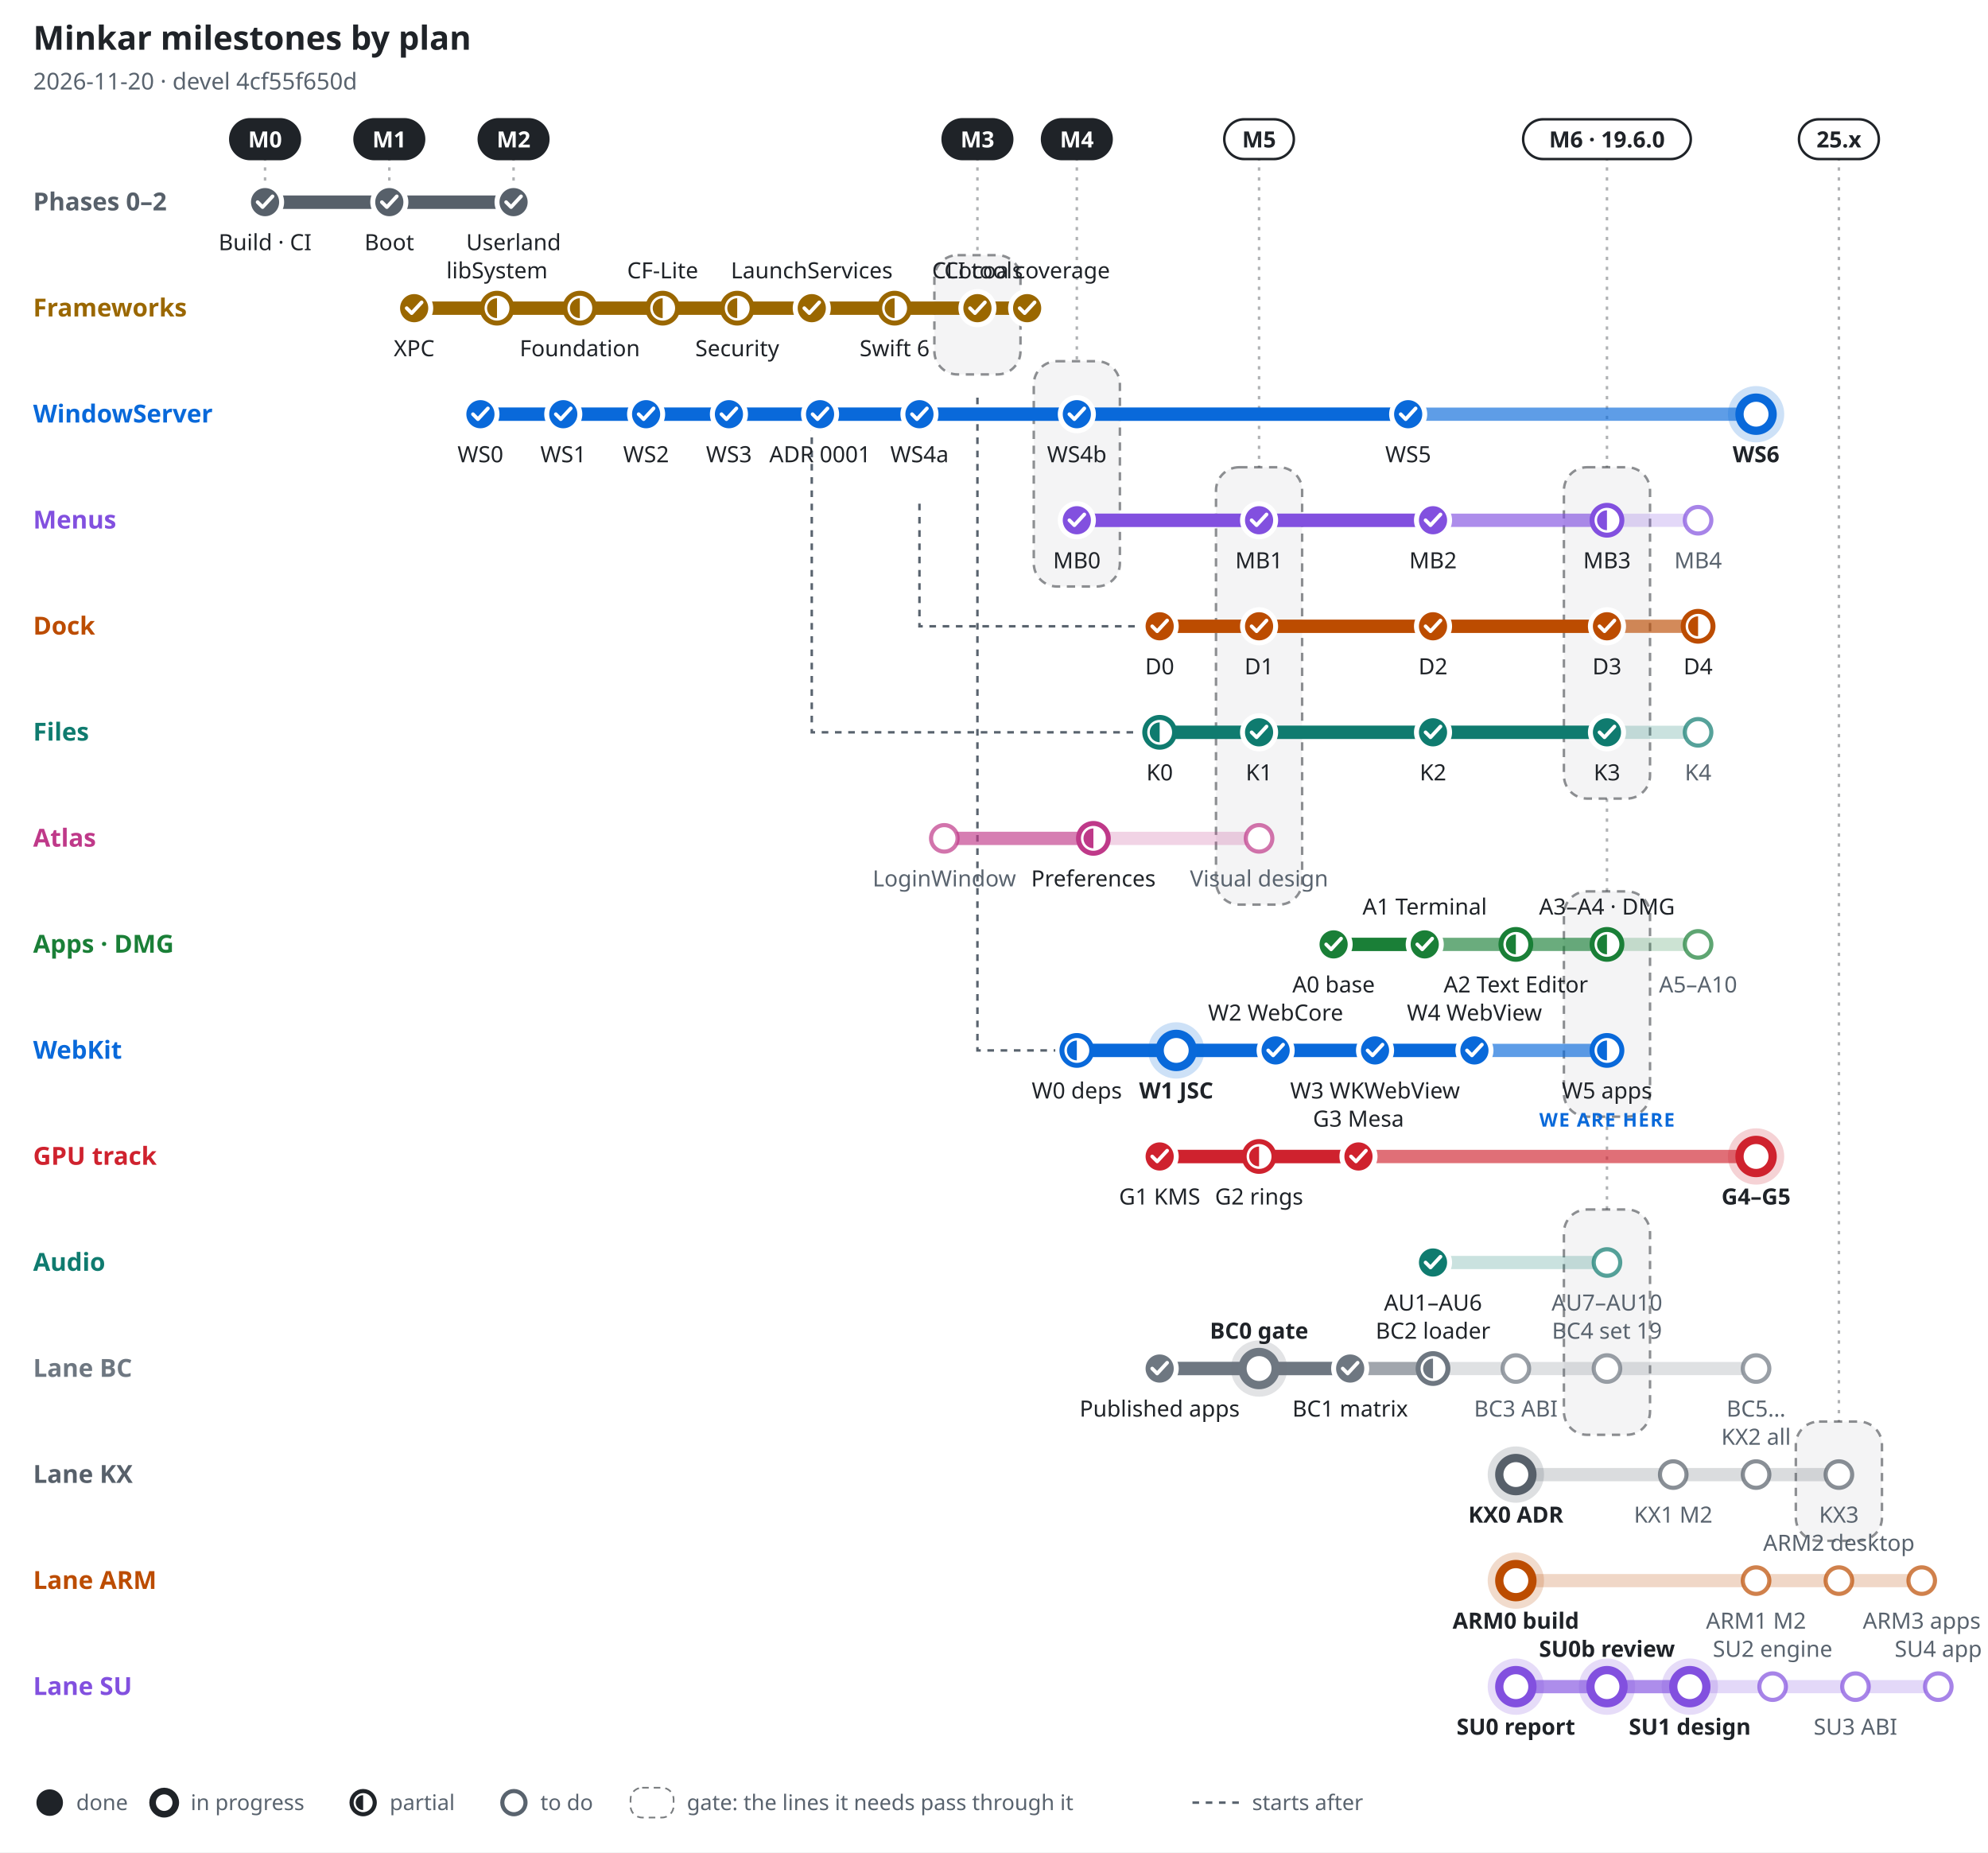
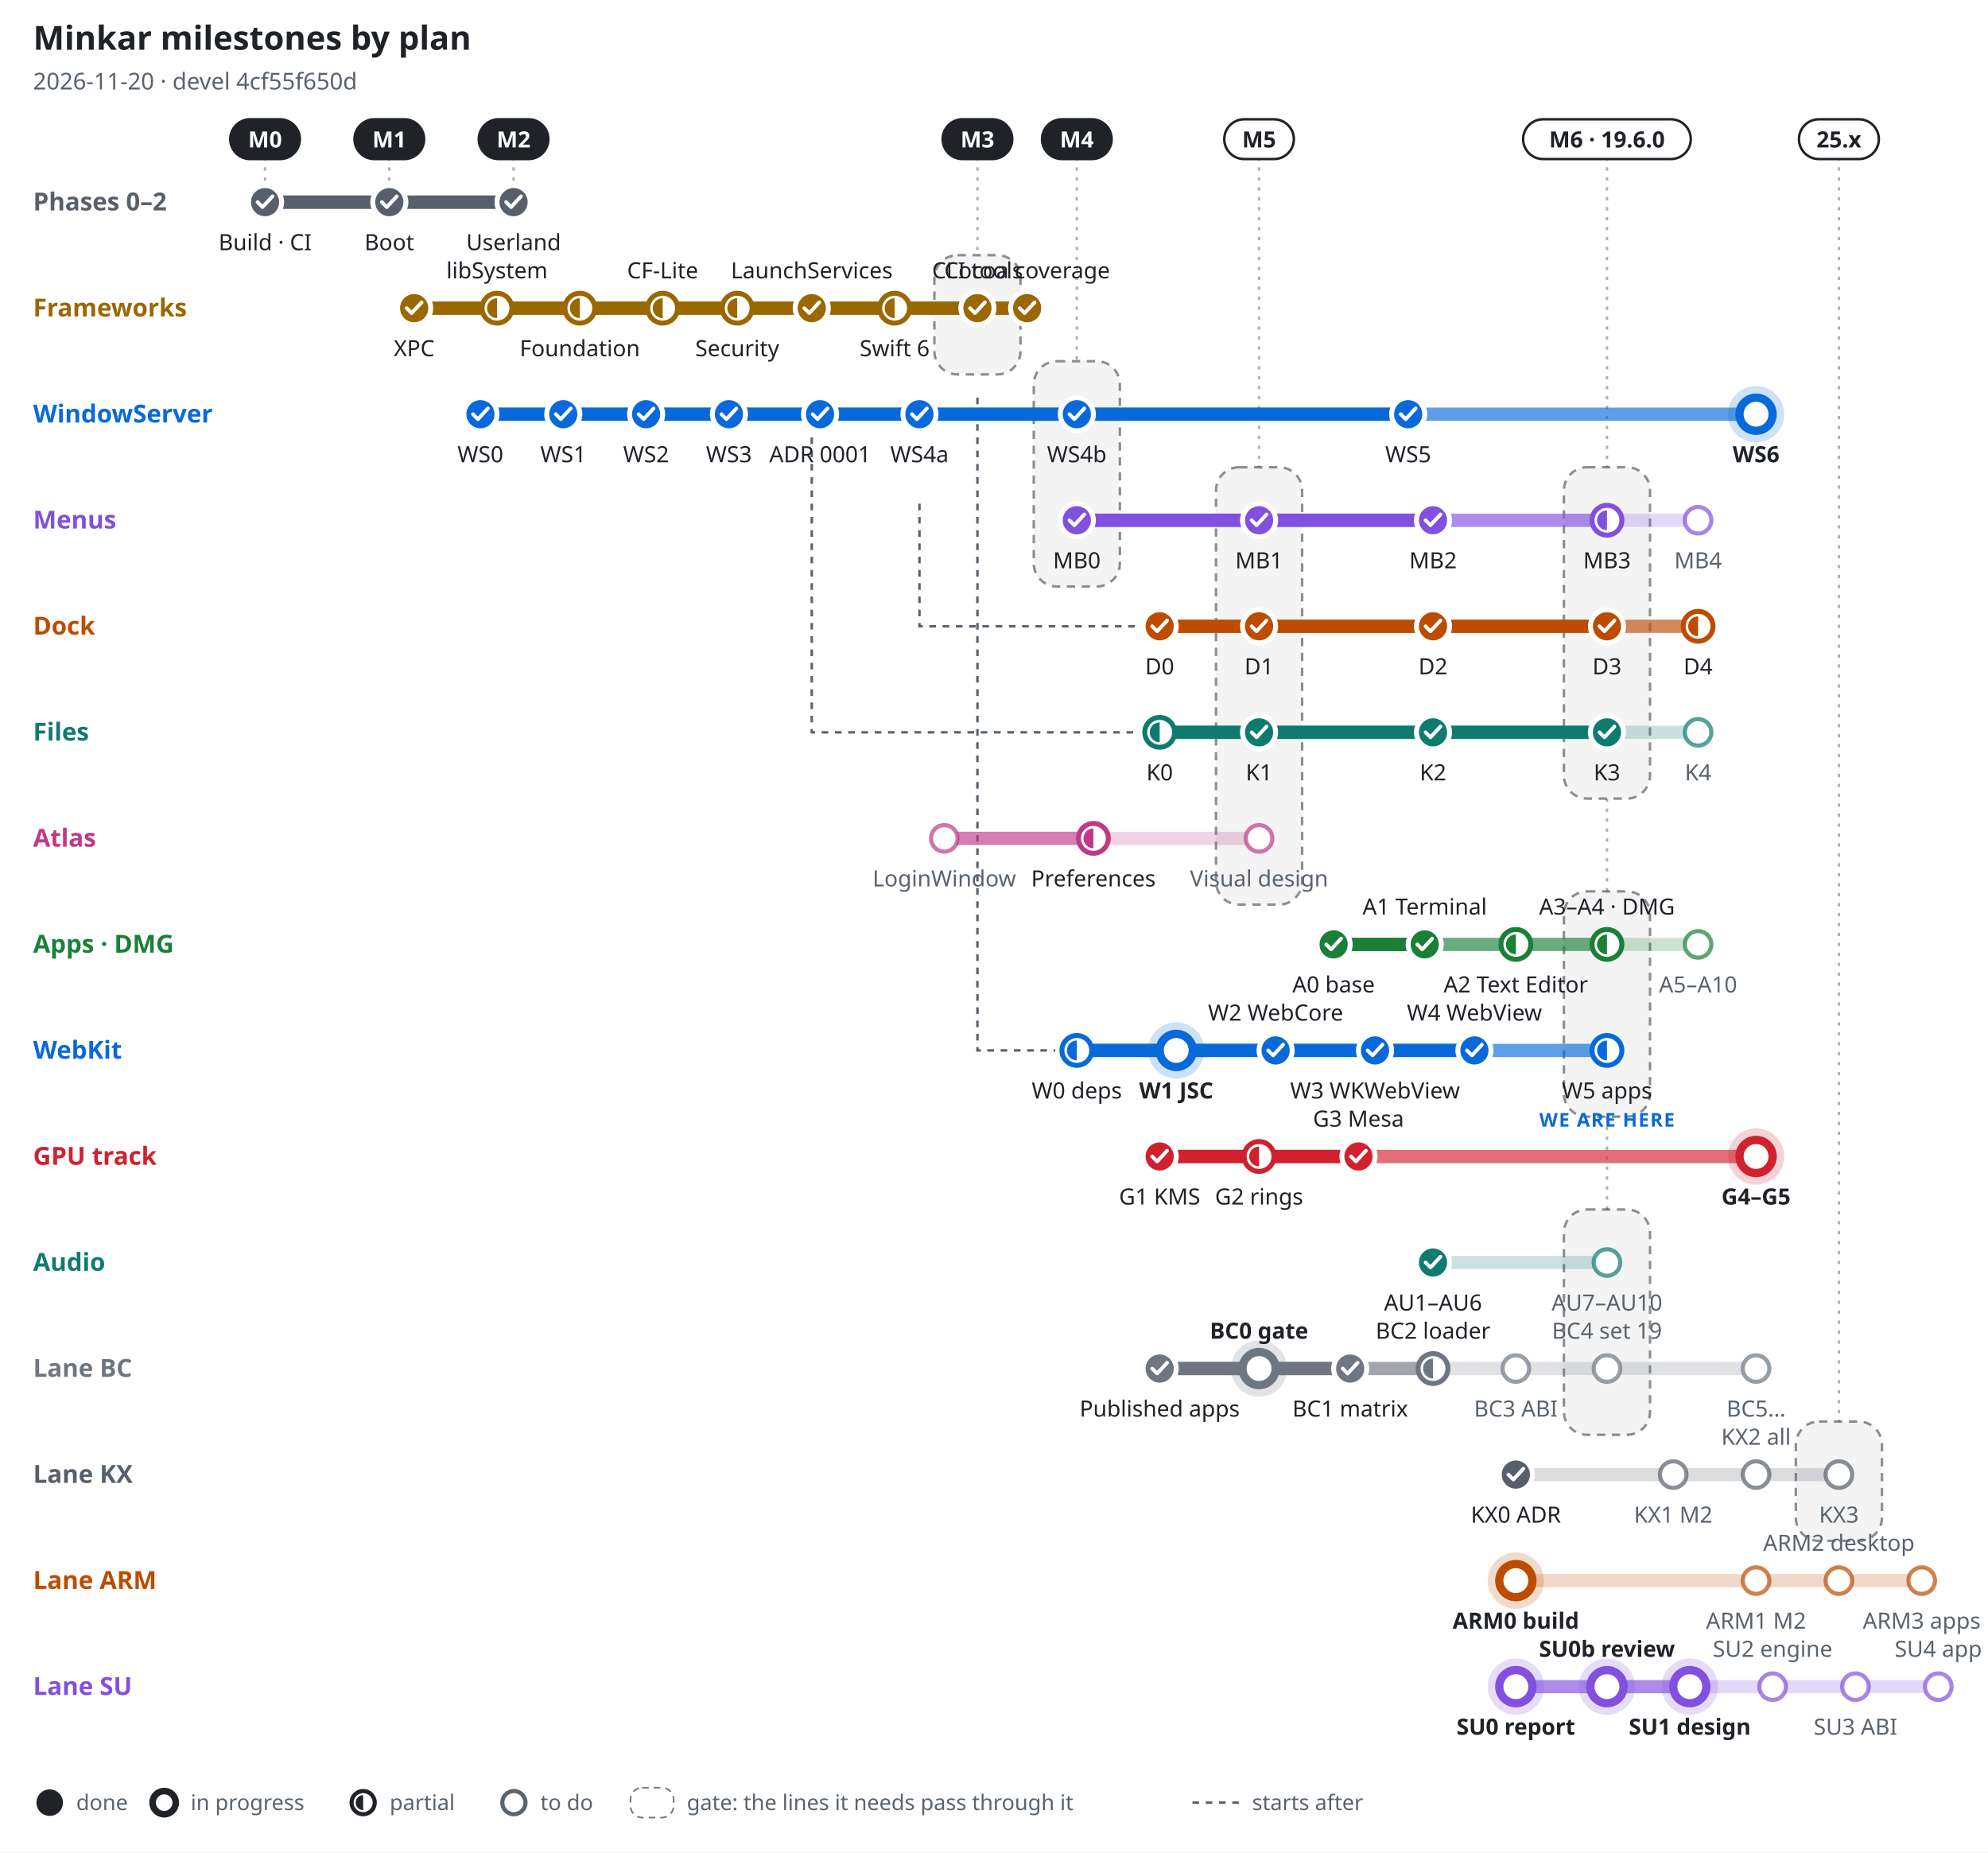
<svg xmlns="http://www.w3.org/2000/svg" width="1200" height="1118" viewBox="0 0 1200 1118" font-family="-apple-system, BlinkMacSystemFont, 'Segoe UI', 'Noto Sans', Helvetica, Arial, sans-serif" role="img" aria-label="Minkar milestones by plan, 2026-11-20">
  <rect width="1200" height="1118" fill="#ffffff" />
  <text x="20" y="30" font-size="20" font-weight="700" fill="#1f2328" text-anchor="start">Minkar milestones by plan</text>
  <text x="20" y="54" font-size="14" font-weight="400" fill="#59636e" text-anchor="start">2026-11-20 · devel 4cf55f650d</text>
  <line x1="160" y1="95" x2="160" y2="110" stroke="#1f2328" stroke-opacity=".35" stroke-width="1.5" stroke-dasharray="2 4" />
  <rect x="139" y="72" width="42" height="24" rx="12" fill="#1f2328" stroke="#1f2328" stroke-width="1.5" />
  <text x="160" y="89" font-size="13.5" font-weight="700" fill="#ffffff" text-anchor="middle">M0</text>
  <line x1="235" y1="95" x2="235" y2="110" stroke="#1f2328" stroke-opacity=".35" stroke-width="1.5" stroke-dasharray="2 4" />
  <rect x="214" y="72" width="42" height="24" rx="12" fill="#1f2328" stroke="#1f2328" stroke-width="1.5" />
  <text x="235" y="89" font-size="13.5" font-weight="700" fill="#ffffff" text-anchor="middle">M1</text>
  <line x1="310" y1="95" x2="310" y2="110" stroke="#1f2328" stroke-opacity=".35" stroke-width="1.5" stroke-dasharray="2 4" />
  <rect x="289" y="72" width="42" height="24" rx="12" fill="#1f2328" stroke="#1f2328" stroke-width="1.5" />
  <text x="310" y="89" font-size="13.5" font-weight="700" fill="#ffffff" text-anchor="middle">M2</text>
  <line x1="590" y1="95" x2="590" y2="154" stroke="#1f2328" stroke-opacity=".35" stroke-width="1.5" stroke-dasharray="2 4" />
  <rect x="564" y="154" width="52" height="72" rx="14" fill="#1f2328" fill-opacity=".05" stroke="#1f2328" stroke-opacity=".5" stroke-width="1.5" stroke-dasharray="5 4" />
  <rect x="569" y="72" width="42" height="24" rx="12" fill="#1f2328" stroke="#1f2328" stroke-width="1.5" />
  <text x="590" y="89" font-size="13.5" font-weight="700" fill="#ffffff" text-anchor="middle">M3</text>
  <line x1="650" y1="95" x2="650" y2="218" stroke="#1f2328" stroke-opacity=".35" stroke-width="1.5" stroke-dasharray="2 4" />
  <rect x="624" y="218" width="52" height="136" rx="14" fill="#1f2328" fill-opacity=".05" stroke="#1f2328" stroke-opacity=".5" stroke-width="1.5" stroke-dasharray="5 4" />
  <rect x="629" y="72" width="42" height="24" rx="12" fill="#1f2328" stroke="#1f2328" stroke-width="1.5" />
  <text x="650" y="89" font-size="13.5" font-weight="700" fill="#ffffff" text-anchor="middle">M4</text>
  <line x1="760" y1="95" x2="760" y2="282" stroke="#1f2328" stroke-opacity=".35" stroke-width="1.5" stroke-dasharray="2 4" />
  <rect x="734" y="282" width="52" height="264" rx="14" fill="#1f2328" fill-opacity=".05" stroke="#1f2328" stroke-opacity=".5" stroke-width="1.5" stroke-dasharray="5 4" />
  <rect x="739" y="72" width="42" height="24" rx="12" fill="#ffffff" stroke="#1f2328" stroke-width="1.5" />
  <text x="760" y="89" font-size="13.5" font-weight="700" fill="#1f2328" text-anchor="middle">M5</text>
  <line x1="970" y1="95" x2="970" y2="282" stroke="#1f2328" stroke-opacity=".35" stroke-width="1.5" stroke-dasharray="2 4" />
  <rect x="944" y="282" width="52" height="200" rx="14" fill="#1f2328" fill-opacity=".05" stroke="#1f2328" stroke-opacity=".5" stroke-width="1.5" stroke-dasharray="5 4" />
  <line x1="970" y1="482" x2="970" y2="538" stroke="#1f2328" stroke-opacity=".35" stroke-width="1.5" stroke-dasharray="2 4" />
  <rect x="944" y="538" width="52" height="136" rx="14" fill="#1f2328" fill-opacity=".05" stroke="#1f2328" stroke-opacity=".5" stroke-width="1.5" stroke-dasharray="5 4" />
  <line x1="970" y1="674" x2="970" y2="730" stroke="#1f2328" stroke-opacity=".35" stroke-width="1.5" stroke-dasharray="2 4" />
  <rect x="944" y="730" width="52" height="136" rx="14" fill="#1f2328" fill-opacity=".05" stroke="#1f2328" stroke-opacity=".5" stroke-width="1.5" stroke-dasharray="5 4" />
  <rect x="919.4" y="72" width="101.2" height="24" rx="12" fill="#ffffff" stroke="#1f2328" stroke-width="1.5" />
  <text x="970" y="89" font-size="13.5" font-weight="700" fill="#1f2328" text-anchor="middle">M6 · 19.6.0</text>
  <line x1="1110" y1="95" x2="1110" y2="858" stroke="#1f2328" stroke-opacity=".35" stroke-width="1.5" stroke-dasharray="2 4" />
  <rect x="1084" y="858" width="52" height="72" rx="14" fill="#1f2328" fill-opacity=".05" stroke="#1f2328" stroke-opacity=".5" stroke-width="1.5" stroke-dasharray="5 4" />
  <rect x="1085.9" y="72" width="48.2" height="24" rx="12" fill="#ffffff" stroke="#1f2328" stroke-width="1.5" />
  <text x="1110" y="89" font-size="13.5" font-weight="700" fill="#1f2328" text-anchor="middle">25.x</text>
  <path d="M555 304 V378 H687" fill="none" stroke="#59636e" stroke-width="1.5" stroke-dasharray="4 4" />
  <path d="M490 240 V442 H687" fill="none" stroke="#59636e" stroke-width="1.5" stroke-dasharray="4 4" />
  <path d="M590 240 V634 H637" fill="none" stroke="#59636e" stroke-width="1.5" stroke-dasharray="4 4" />
  <text x="20" y="127" font-size="15" font-weight="700" fill="#57606a" text-anchor="start">Phases 0–2</text>
  <line x1="160" y1="122" x2="310" y2="122" stroke="#57606a" stroke-opacity=".22" stroke-width="8" stroke-linecap="round" />
  <line x1="160" y1="122" x2="310" y2="122" stroke="#57606a" stroke-opacity=".55" stroke-width="8" stroke-linecap="round" />
  <line x1="160" y1="122" x2="310" y2="122" stroke="#57606a" stroke-opacity="1" stroke-width="8" stroke-linecap="round" />
  <circle cx="160" cy="122" r="10" fill="#57606a" stroke="#ffffff" stroke-width="3" />
  <path d="M155.5 122 l3 3 l6 -6.5" fill="none" stroke="#ffffff" stroke-width="2.2" stroke-linecap="round" stroke-linejoin="round" />
  <text x="160" y="151" font-size="13.5" font-weight="500" fill="#1f2328" text-anchor="middle">Build · CI</text>
  <circle cx="235" cy="122" r="10" fill="#57606a" stroke="#ffffff" stroke-width="3" />
  <path d="M230.5 122 l3 3 l6 -6.5" fill="none" stroke="#ffffff" stroke-width="2.2" stroke-linecap="round" stroke-linejoin="round" />
  <text x="235" y="151" font-size="13.5" font-weight="500" fill="#1f2328" text-anchor="middle">Boot</text>
  <circle cx="310" cy="122" r="10" fill="#57606a" stroke="#ffffff" stroke-width="3" />
  <path d="M305.5 122 l3 3 l6 -6.5" fill="none" stroke="#ffffff" stroke-width="2.2" stroke-linecap="round" stroke-linejoin="round" />
  <text x="310" y="151" font-size="13.5" font-weight="500" fill="#1f2328" text-anchor="middle">Userland</text>
  <text x="20" y="191" font-size="15" font-weight="700" fill="#9a6700" text-anchor="start">Frameworks</text>
  <line x1="250" y1="186" x2="620" y2="186" stroke="#9a6700" stroke-opacity=".22" stroke-width="8" stroke-linecap="round" />
  <line x1="250" y1="186" x2="620" y2="186" stroke="#9a6700" stroke-opacity=".55" stroke-width="8" stroke-linecap="round" />
  <line x1="250" y1="186" x2="620" y2="186" stroke="#9a6700" stroke-opacity="1" stroke-width="8" stroke-linecap="round" />
  <circle cx="250" cy="186" r="10" fill="#9a6700" stroke="#ffffff" stroke-width="3" />
  <path d="M245.5 186 l3 3 l6 -6.5" fill="none" stroke="#ffffff" stroke-width="2.2" stroke-linecap="round" stroke-linejoin="round" />
  <text x="250" y="215" font-size="13.5" font-weight="500" fill="#1f2328" text-anchor="middle">XPC</text>
  <circle cx="300" cy="186" r="9" fill="#ffffff" stroke="#9a6700" stroke-width="3" />
  <path d="M300 180 A6 6 0 0 0 300 192 Z" fill="#9a6700" />
  <text x="300" y="168" font-size="13.5" font-weight="500" fill="#1f2328" text-anchor="middle">libSystem</text>
  <circle cx="350" cy="186" r="9" fill="#ffffff" stroke="#9a6700" stroke-width="3" />
  <path d="M350 180 A6 6 0 0 0 350 192 Z" fill="#9a6700" />
  <text x="350" y="215" font-size="13.5" font-weight="500" fill="#1f2328" text-anchor="middle">Foundation</text>
  <circle cx="400" cy="186" r="9" fill="#ffffff" stroke="#9a6700" stroke-width="3" />
  <path d="M400 180 A6 6 0 0 0 400 192 Z" fill="#9a6700" />
  <text x="400" y="168" font-size="13.5" font-weight="500" fill="#1f2328" text-anchor="middle">CF-Lite</text>
  <circle cx="445" cy="186" r="9" fill="#ffffff" stroke="#9a6700" stroke-width="3" />
  <path d="M445 180 A6 6 0 0 0 445 192 Z" fill="#9a6700" />
  <text x="445" y="215" font-size="13.5" font-weight="500" fill="#1f2328" text-anchor="middle">Security</text>
  <circle cx="490" cy="186" r="10" fill="#9a6700" stroke="#ffffff" stroke-width="3" />
  <path d="M485.5 186 l3 3 l6 -6.5" fill="none" stroke="#ffffff" stroke-width="2.2" stroke-linecap="round" stroke-linejoin="round" />
  <text x="490" y="168" font-size="13.5" font-weight="500" fill="#1f2328" text-anchor="middle">LaunchServices</text>
  <circle cx="540" cy="186" r="9" fill="#ffffff" stroke="#9a6700" stroke-width="3" />
  <path d="M540 180 A6 6 0 0 0 540 192 Z" fill="#9a6700" />
  <text x="540" y="215" font-size="13.5" font-weight="500" fill="#1f2328" text-anchor="middle">Swift 6</text>
  <circle cx="590" cy="186" r="10" fill="#9a6700" stroke="#ffffff" stroke-width="3" />
  <path d="M585.5 186 l3 3 l6 -6.5" fill="none" stroke="#ffffff" stroke-width="2.2" stroke-linecap="round" stroke-linejoin="round" />
  <text x="590" y="168" font-size="13.5" font-weight="500" fill="#1f2328" text-anchor="middle">CLI tools</text>
  <circle cx="620" cy="186" r="10" fill="#9a6700" stroke="#ffffff" stroke-width="3" />
  <path d="M615.5 186 l3 3 l6 -6.5" fill="none" stroke="#ffffff" stroke-width="2.2" stroke-linecap="round" stroke-linejoin="round" />
  <text x="620" y="168" font-size="13.5" font-weight="500" fill="#1f2328" text-anchor="middle">Cocoa coverage</text>
  <text x="20" y="255" font-size="15" font-weight="700" fill="#0969da" text-anchor="start">WindowServer</text>
  <line x1="290" y1="250" x2="1060" y2="250" stroke="#0969da" stroke-opacity=".22" stroke-width="8" stroke-linecap="round" />
  <line x1="290" y1="250" x2="1060" y2="250" stroke="#0969da" stroke-opacity=".55" stroke-width="8" stroke-linecap="round" />
  <line x1="290" y1="250" x2="850" y2="250" stroke="#0969da" stroke-opacity="1" stroke-width="8" stroke-linecap="round" />
  <circle cx="290" cy="250" r="10" fill="#0969da" stroke="#ffffff" stroke-width="3" />
  <path d="M285.5 250 l3 3 l6 -6.5" fill="none" stroke="#ffffff" stroke-width="2.2" stroke-linecap="round" stroke-linejoin="round" />
  <text x="290" y="279" font-size="13.5" font-weight="500" fill="#1f2328" text-anchor="middle">WS0</text>
  <circle cx="340" cy="250" r="10" fill="#0969da" stroke="#ffffff" stroke-width="3" />
  <path d="M335.5 250 l3 3 l6 -6.5" fill="none" stroke="#ffffff" stroke-width="2.2" stroke-linecap="round" stroke-linejoin="round" />
  <text x="340" y="279" font-size="13.5" font-weight="500" fill="#1f2328" text-anchor="middle">WS1</text>
  <circle cx="390" cy="250" r="10" fill="#0969da" stroke="#ffffff" stroke-width="3" />
  <path d="M385.5 250 l3 3 l6 -6.5" fill="none" stroke="#ffffff" stroke-width="2.2" stroke-linecap="round" stroke-linejoin="round" />
  <text x="390" y="279" font-size="13.5" font-weight="500" fill="#1f2328" text-anchor="middle">WS2</text>
  <circle cx="440" cy="250" r="10" fill="#0969da" stroke="#ffffff" stroke-width="3" />
  <path d="M435.5 250 l3 3 l6 -6.5" fill="none" stroke="#ffffff" stroke-width="2.2" stroke-linecap="round" stroke-linejoin="round" />
  <text x="440" y="279" font-size="13.5" font-weight="500" fill="#1f2328" text-anchor="middle">WS3</text>
  <circle cx="495" cy="250" r="10" fill="#0969da" stroke="#ffffff" stroke-width="3" />
  <path d="M490.5 250 l3 3 l6 -6.5" fill="none" stroke="#ffffff" stroke-width="2.2" stroke-linecap="round" stroke-linejoin="round" />
  <text x="495" y="279" font-size="13.5" font-weight="500" fill="#1f2328" text-anchor="middle">ADR 0001</text>
  <circle cx="555" cy="250" r="10" fill="#0969da" stroke="#ffffff" stroke-width="3" />
  <path d="M550.5 250 l3 3 l6 -6.5" fill="none" stroke="#ffffff" stroke-width="2.2" stroke-linecap="round" stroke-linejoin="round" />
  <text x="555" y="279" font-size="13.5" font-weight="500" fill="#1f2328" text-anchor="middle">WS4a</text>
  <circle cx="650" cy="250" r="10" fill="#0969da" stroke="#ffffff" stroke-width="3" />
  <path d="M645.5 250 l3 3 l6 -6.5" fill="none" stroke="#ffffff" stroke-width="2.2" stroke-linecap="round" stroke-linejoin="round" />
  <text x="650" y="279" font-size="13.5" font-weight="500" fill="#1f2328" text-anchor="middle">WS4b</text>
  <circle cx="850" cy="250" r="10" fill="#0969da" stroke="#ffffff" stroke-width="3" />
  <path d="M845.5 250 l3 3 l6 -6.5" fill="none" stroke="#ffffff" stroke-width="2.2" stroke-linecap="round" stroke-linejoin="round" />
  <text x="850" y="279" font-size="13.5" font-weight="500" fill="#1f2328" text-anchor="middle">WS5</text>
  <circle cx="1060" cy="250" r="17" fill="#0969da" fill-opacity=".2" />
  <circle cx="1060" cy="250" r="10" fill="#ffffff" stroke="#0969da" stroke-width="5" />
  <text x="1060" y="279" font-size="13.5" font-weight="700" fill="#1f2328" text-anchor="middle">WS6</text>
  <text x="20" y="319" font-size="15" font-weight="700" fill="#8250df" text-anchor="start">Menus</text>
  <line x1="650" y1="314" x2="1025" y2="314" stroke="#8250df" stroke-opacity=".22" stroke-width="8" stroke-linecap="round" />
  <line x1="650" y1="314" x2="970" y2="314" stroke="#8250df" stroke-opacity=".55" stroke-width="8" stroke-linecap="round" />
  <line x1="650" y1="314" x2="865" y2="314" stroke="#8250df" stroke-opacity="1" stroke-width="8" stroke-linecap="round" />
  <circle cx="650" cy="314" r="10" fill="#8250df" stroke="#ffffff" stroke-width="3" />
  <path d="M645.5 314 l3 3 l6 -6.5" fill="none" stroke="#ffffff" stroke-width="2.2" stroke-linecap="round" stroke-linejoin="round" />
  <text x="650" y="343" font-size="13.5" font-weight="500" fill="#1f2328" text-anchor="middle">MB0</text>
  <circle cx="760" cy="314" r="10" fill="#8250df" stroke="#ffffff" stroke-width="3" />
  <path d="M755.5 314 l3 3 l6 -6.5" fill="none" stroke="#ffffff" stroke-width="2.2" stroke-linecap="round" stroke-linejoin="round" />
  <text x="760" y="343" font-size="13.5" font-weight="500" fill="#1f2328" text-anchor="middle">MB1</text>
  <circle cx="865" cy="314" r="10" fill="#8250df" stroke="#ffffff" stroke-width="3" />
  <path d="M860.5 314 l3 3 l6 -6.5" fill="none" stroke="#ffffff" stroke-width="2.2" stroke-linecap="round" stroke-linejoin="round" />
  <text x="865" y="343" font-size="13.5" font-weight="500" fill="#1f2328" text-anchor="middle">MB2</text>
  <circle cx="970" cy="314" r="9" fill="#ffffff" stroke="#8250df" stroke-width="3" />
  <path d="M970 308 A6 6 0 0 0 970 320 Z" fill="#8250df" />
  <text x="970" y="343" font-size="13.5" font-weight="500" fill="#1f2328" text-anchor="middle">MB3</text>
  <circle cx="1025" cy="314" r="8" fill="#ffffff" stroke="#8250df" stroke-opacity=".7" stroke-width="2.5" />
  <text x="1025" y="343" font-size="13.5" font-weight="500" fill="#59636e" text-anchor="middle">MB4</text>
  <text x="20" y="383" font-size="15" font-weight="700" fill="#bc4c00" text-anchor="start">Dock</text>
  <line x1="700" y1="378" x2="1025" y2="378" stroke="#bc4c00" stroke-opacity=".22" stroke-width="8" stroke-linecap="round" />
  <line x1="700" y1="378" x2="1025" y2="378" stroke="#bc4c00" stroke-opacity=".55" stroke-width="8" stroke-linecap="round" />
  <line x1="700" y1="378" x2="970" y2="378" stroke="#bc4c00" stroke-opacity="1" stroke-width="8" stroke-linecap="round" />
  <circle cx="700" cy="378" r="10" fill="#bc4c00" stroke="#ffffff" stroke-width="3" />
  <path d="M695.5 378 l3 3 l6 -6.5" fill="none" stroke="#ffffff" stroke-width="2.2" stroke-linecap="round" stroke-linejoin="round" />
  <text x="700" y="407" font-size="13.5" font-weight="500" fill="#1f2328" text-anchor="middle">D0</text>
  <circle cx="760" cy="378" r="10" fill="#bc4c00" stroke="#ffffff" stroke-width="3" />
  <path d="M755.5 378 l3 3 l6 -6.5" fill="none" stroke="#ffffff" stroke-width="2.2" stroke-linecap="round" stroke-linejoin="round" />
  <text x="760" y="407" font-size="13.5" font-weight="500" fill="#1f2328" text-anchor="middle">D1</text>
  <circle cx="865" cy="378" r="10" fill="#bc4c00" stroke="#ffffff" stroke-width="3" />
  <path d="M860.5 378 l3 3 l6 -6.5" fill="none" stroke="#ffffff" stroke-width="2.2" stroke-linecap="round" stroke-linejoin="round" />
  <text x="865" y="407" font-size="13.5" font-weight="500" fill="#1f2328" text-anchor="middle">D2</text>
  <circle cx="970" cy="378" r="10" fill="#bc4c00" stroke="#ffffff" stroke-width="3" />
  <path d="M965.5 378 l3 3 l6 -6.5" fill="none" stroke="#ffffff" stroke-width="2.2" stroke-linecap="round" stroke-linejoin="round" />
  <text x="970" y="407" font-size="13.5" font-weight="500" fill="#1f2328" text-anchor="middle">D3</text>
  <circle cx="1025" cy="378" r="9" fill="#ffffff" stroke="#bc4c00" stroke-width="3" />
  <path d="M1025 372 A6 6 0 0 0 1025 384 Z" fill="#bc4c00" />
  <text x="1025" y="407" font-size="13.5" font-weight="500" fill="#1f2328" text-anchor="middle">D4</text>
  <text x="20" y="447" font-size="15" font-weight="700" fill="#0f7b6f" text-anchor="start">Files</text>
  <line x1="700" y1="442" x2="1025" y2="442" stroke="#0f7b6f" stroke-opacity=".22" stroke-width="8" stroke-linecap="round" />
  <line x1="700" y1="442" x2="970" y2="442" stroke="#0f7b6f" stroke-opacity=".55" stroke-width="8" stroke-linecap="round" />
  <line x1="700" y1="442" x2="970" y2="442" stroke="#0f7b6f" stroke-opacity="1" stroke-width="8" stroke-linecap="round" />
  <circle cx="700" cy="442" r="9" fill="#ffffff" stroke="#0f7b6f" stroke-width="3" />
  <path d="M700 436 A6 6 0 0 0 700 448 Z" fill="#0f7b6f" />
  <text x="700" y="471" font-size="13.5" font-weight="500" fill="#1f2328" text-anchor="middle">K0</text>
  <circle cx="760" cy="442" r="10" fill="#0f7b6f" stroke="#ffffff" stroke-width="3" />
  <path d="M755.5 442 l3 3 l6 -6.5" fill="none" stroke="#ffffff" stroke-width="2.2" stroke-linecap="round" stroke-linejoin="round" />
  <text x="760" y="471" font-size="13.5" font-weight="500" fill="#1f2328" text-anchor="middle">K1</text>
  <circle cx="865" cy="442" r="10" fill="#0f7b6f" stroke="#ffffff" stroke-width="3" />
  <path d="M860.5 442 l3 3 l6 -6.5" fill="none" stroke="#ffffff" stroke-width="2.2" stroke-linecap="round" stroke-linejoin="round" />
  <text x="865" y="471" font-size="13.5" font-weight="500" fill="#1f2328" text-anchor="middle">K2</text>
  <circle cx="970" cy="442" r="10" fill="#0f7b6f" stroke="#ffffff" stroke-width="3" />
  <path d="M965.5 442 l3 3 l6 -6.5" fill="none" stroke="#ffffff" stroke-width="2.2" stroke-linecap="round" stroke-linejoin="round" />
  <text x="970" y="471" font-size="13.5" font-weight="500" fill="#1f2328" text-anchor="middle">K3</text>
  <circle cx="1025" cy="442" r="8" fill="#ffffff" stroke="#0f7b6f" stroke-opacity=".7" stroke-width="2.5" />
  <text x="1025" y="471" font-size="13.5" font-weight="500" fill="#59636e" text-anchor="middle">K4</text>
  <text x="20" y="511" font-size="15" font-weight="700" fill="#bf3989" text-anchor="start">Atlas</text>
  <line x1="570" y1="506" x2="760" y2="506" stroke="#bf3989" stroke-opacity=".22" stroke-width="8" stroke-linecap="round" />
  <line x1="570" y1="506" x2="660" y2="506" stroke="#bf3989" stroke-opacity=".55" stroke-width="8" stroke-linecap="round" />
  <circle cx="570" cy="506" r="8" fill="#ffffff" stroke="#bf3989" stroke-opacity=".7" stroke-width="2.5" />
  <text x="570" y="535" font-size="13.5" font-weight="500" fill="#59636e" text-anchor="middle">LoginWindow</text>
  <circle cx="660" cy="506" r="9" fill="#ffffff" stroke="#bf3989" stroke-width="3" />
  <path d="M660 500 A6 6 0 0 0 660 512 Z" fill="#bf3989" />
  <text x="660" y="535" font-size="13.5" font-weight="500" fill="#1f2328" text-anchor="middle">Preferences</text>
  <circle cx="760" cy="506" r="8" fill="#ffffff" stroke="#bf3989" stroke-opacity=".7" stroke-width="2.5" />
  <text x="760" y="535" font-size="13.5" font-weight="500" fill="#59636e" text-anchor="middle">Visual design</text>
  <text x="20" y="575" font-size="15" font-weight="700" fill="#1a7f37" text-anchor="start">Apps · DMG</text>
  <line x1="805" y1="570" x2="1025" y2="570" stroke="#1a7f37" stroke-opacity=".22" stroke-width="8" stroke-linecap="round" />
  <line x1="805" y1="570" x2="970" y2="570" stroke="#1a7f37" stroke-opacity=".55" stroke-width="8" stroke-linecap="round" />
  <line x1="805" y1="570" x2="860" y2="570" stroke="#1a7f37" stroke-opacity="1" stroke-width="8" stroke-linecap="round" />
  <circle cx="805" cy="570" r="10" fill="#1a7f37" stroke="#ffffff" stroke-width="3" />
  <path d="M800.5 570 l3 3 l6 -6.5" fill="none" stroke="#ffffff" stroke-width="2.2" stroke-linecap="round" stroke-linejoin="round" />
  <text x="805" y="599" font-size="13.5" font-weight="500" fill="#1f2328" text-anchor="middle">A0 base</text>
  <circle cx="860" cy="570" r="10" fill="#1a7f37" stroke="#ffffff" stroke-width="3" />
  <path d="M855.5 570 l3 3 l6 -6.5" fill="none" stroke="#ffffff" stroke-width="2.2" stroke-linecap="round" stroke-linejoin="round" />
  <text x="860" y="552" font-size="13.5" font-weight="500" fill="#1f2328" text-anchor="middle">A1 Terminal</text>
  <circle cx="915" cy="570" r="9" fill="#ffffff" stroke="#1a7f37" stroke-width="3" />
  <path d="M915 564 A6 6 0 0 0 915 576 Z" fill="#1a7f37" />
  <text x="915" y="599" font-size="13.5" font-weight="500" fill="#1f2328" text-anchor="middle">A2 Text Editor</text>
  <circle cx="970" cy="570" r="9" fill="#ffffff" stroke="#1a7f37" stroke-width="3" />
  <path d="M970 564 A6 6 0 0 0 970 576 Z" fill="#1a7f37" />
  <text x="970" y="552" font-size="13.5" font-weight="500" fill="#1f2328" text-anchor="middle">A3–A4 · DMG</text>
  <circle cx="1025" cy="570" r="8" fill="#ffffff" stroke="#1a7f37" stroke-opacity=".7" stroke-width="2.5" />
  <text x="1025" y="599" font-size="13.5" font-weight="500" fill="#59636e" text-anchor="middle">A5–A10</text>
  <text x="20" y="639" font-size="15" font-weight="700" fill="#0969da" text-anchor="start">WebKit</text>
  <line x1="650" y1="634" x2="970" y2="634" stroke="#0969da" stroke-opacity=".22" stroke-width="8" stroke-linecap="round" />
  <line x1="650" y1="634" x2="970" y2="634" stroke="#0969da" stroke-opacity=".55" stroke-width="8" stroke-linecap="round" />
  <line x1="650" y1="634" x2="890" y2="634" stroke="#0969da" stroke-opacity="1" stroke-width="8" stroke-linecap="round" />
  <circle cx="650" cy="634" r="9" fill="#ffffff" stroke="#0969da" stroke-width="3" />
  <path d="M650 628 A6 6 0 0 0 650 640 Z" fill="#0969da" />
  <text x="650" y="663" font-size="13.5" font-weight="500" fill="#1f2328" text-anchor="middle">W0 deps</text>
  <circle cx="710" cy="634" r="17" fill="#0969da" fill-opacity=".2" />
  <circle cx="710" cy="634" r="10" fill="#ffffff" stroke="#0969da" stroke-width="5" />
  <text x="710" y="663" font-size="13.5" font-weight="700" fill="#1f2328" text-anchor="middle">W1 JSC</text>
  <circle cx="770" cy="634" r="10" fill="#0969da" stroke="#ffffff" stroke-width="3" />
  <path d="M765.5 634 l3 3 l6 -6.5" fill="none" stroke="#ffffff" stroke-width="2.2" stroke-linecap="round" stroke-linejoin="round" />
  <text x="770" y="616" font-size="13.5" font-weight="500" fill="#1f2328" text-anchor="middle">W2 WebCore</text>
  <circle cx="830" cy="634" r="10" fill="#0969da" stroke="#ffffff" stroke-width="3" />
  <path d="M825.5 634 l3 3 l6 -6.5" fill="none" stroke="#ffffff" stroke-width="2.2" stroke-linecap="round" stroke-linejoin="round" />
  <text x="830" y="663" font-size="13.5" font-weight="500" fill="#1f2328" text-anchor="middle">W3 WKWebView</text>
  <circle cx="890" cy="634" r="10" fill="#0969da" stroke="#ffffff" stroke-width="3" />
  <path d="M885.5 634 l3 3 l6 -6.5" fill="none" stroke="#ffffff" stroke-width="2.2" stroke-linecap="round" stroke-linejoin="round" />
  <text x="890" y="616" font-size="13.5" font-weight="500" fill="#1f2328" text-anchor="middle">W4 WebView</text>
  <circle cx="970" cy="634" r="9" fill="#ffffff" stroke="#0969da" stroke-width="3" />
  <path d="M970 628 A6 6 0 0 0 970 640 Z" fill="#0969da" />
  <text x="970" y="663" font-size="13.5" font-weight="500" fill="#1f2328" text-anchor="middle">W5 apps</text>
  <text x="970" y="680" font-size="11.5" font-weight="800" fill="#0969da" text-anchor="middle" letter-spacing=".06em">WE ARE HERE</text>
  <text x="20" y="703" font-size="15" font-weight="700" fill="#cf222e" text-anchor="start">GPU track</text>
  <line x1="700" y1="698" x2="1060" y2="698" stroke="#cf222e" stroke-opacity=".22" stroke-width="8" stroke-linecap="round" />
  <line x1="700" y1="698" x2="1060" y2="698" stroke="#cf222e" stroke-opacity=".55" stroke-width="8" stroke-linecap="round" />
  <line x1="700" y1="698" x2="820" y2="698" stroke="#cf222e" stroke-opacity="1" stroke-width="8" stroke-linecap="round" />
  <circle cx="700" cy="698" r="10" fill="#cf222e" stroke="#ffffff" stroke-width="3" />
  <path d="M695.5 698 l3 3 l6 -6.5" fill="none" stroke="#ffffff" stroke-width="2.2" stroke-linecap="round" stroke-linejoin="round" />
  <text x="700" y="727" font-size="13.5" font-weight="500" fill="#1f2328" text-anchor="middle">G1 KMS</text>
  <circle cx="760" cy="698" r="9" fill="#ffffff" stroke="#cf222e" stroke-width="3" />
  <path d="M760 692 A6 6 0 0 0 760 704 Z" fill="#cf222e" />
  <text x="760" y="727" font-size="13.5" font-weight="500" fill="#1f2328" text-anchor="middle">G2 rings</text>
  <circle cx="820" cy="698" r="10" fill="#cf222e" stroke="#ffffff" stroke-width="3" />
  <path d="M815.5 698 l3 3 l6 -6.5" fill="none" stroke="#ffffff" stroke-width="2.2" stroke-linecap="round" stroke-linejoin="round" />
  <text x="820" y="680" font-size="13.5" font-weight="500" fill="#1f2328" text-anchor="middle">G3 Mesa</text>
  <circle cx="1060" cy="698" r="17" fill="#cf222e" fill-opacity=".2" />
  <circle cx="1060" cy="698" r="10" fill="#ffffff" stroke="#cf222e" stroke-width="5" />
  <text x="1060" y="727" font-size="13.5" font-weight="700" fill="#1f2328" text-anchor="middle">G4–G5</text>
  <text x="20" y="767" font-size="15" font-weight="700" fill="#0f7b6f" text-anchor="start">Audio</text>
  <line x1="865" y1="762" x2="970" y2="762" stroke="#0f7b6f" stroke-opacity=".22" stroke-width="8" stroke-linecap="round" />
  <line x1="865" y1="762" x2="865" y2="762" stroke="#0f7b6f" stroke-opacity=".55" stroke-width="8" stroke-linecap="round" />
  <line x1="865" y1="762" x2="865" y2="762" stroke="#0f7b6f" stroke-opacity="1" stroke-width="8" stroke-linecap="round" />
  <circle cx="865" cy="762" r="10" fill="#0f7b6f" stroke="#ffffff" stroke-width="3" />
  <path d="M860.5 762 l3 3 l6 -6.5" fill="none" stroke="#ffffff" stroke-width="2.2" stroke-linecap="round" stroke-linejoin="round" />
  <text x="865" y="791" font-size="13.5" font-weight="500" fill="#1f2328" text-anchor="middle">AU1–AU6</text>
  <circle cx="970" cy="762" r="8" fill="#ffffff" stroke="#0f7b6f" stroke-opacity=".7" stroke-width="2.5" />
  <text x="970" y="791" font-size="13.5" font-weight="500" fill="#59636e" text-anchor="middle">AU7–AU10</text>
  <text x="20" y="831" font-size="15" font-weight="700" fill="#6e7781" text-anchor="start">Lane BC</text>
  <line x1="700" y1="826" x2="1060" y2="826" stroke="#6e7781" stroke-opacity=".22" stroke-width="8" stroke-linecap="round" />
  <line x1="700" y1="826" x2="865" y2="826" stroke="#6e7781" stroke-opacity=".55" stroke-width="8" stroke-linecap="round" />
  <line x1="700" y1="826" x2="815" y2="826" stroke="#6e7781" stroke-opacity="1" stroke-width="8" stroke-linecap="round" />
  <circle cx="700" cy="826" r="10" fill="#6e7781" stroke="#ffffff" stroke-width="3" />
  <path d="M695.5 826 l3 3 l6 -6.5" fill="none" stroke="#ffffff" stroke-width="2.2" stroke-linecap="round" stroke-linejoin="round" />
  <text x="700" y="855" font-size="13.5" font-weight="500" fill="#1f2328" text-anchor="middle">Published apps</text>
  <circle cx="760" cy="826" r="17" fill="#6e7781" fill-opacity=".2" />
  <circle cx="760" cy="826" r="10" fill="#ffffff" stroke="#6e7781" stroke-width="5" />
  <text x="760" y="808" font-size="13.5" font-weight="700" fill="#1f2328" text-anchor="middle">BC0 gate</text>
  <circle cx="815" cy="826" r="10" fill="#6e7781" stroke="#ffffff" stroke-width="3" />
  <path d="M810.5 826 l3 3 l6 -6.5" fill="none" stroke="#ffffff" stroke-width="2.2" stroke-linecap="round" stroke-linejoin="round" />
  <text x="815" y="855" font-size="13.5" font-weight="500" fill="#1f2328" text-anchor="middle">BC1 matrix</text>
  <circle cx="865" cy="826" r="9" fill="#ffffff" stroke="#6e7781" stroke-width="3" />
  <path d="M865 820 A6 6 0 0 0 865 832 Z" fill="#6e7781" />
  <text x="865" y="808" font-size="13.5" font-weight="500" fill="#1f2328" text-anchor="middle">BC2 loader</text>
  <circle cx="915" cy="826" r="8" fill="#ffffff" stroke="#6e7781" stroke-opacity=".7" stroke-width="2.5" />
  <text x="915" y="855" font-size="13.5" font-weight="500" fill="#59636e" text-anchor="middle">BC3 ABI</text>
  <circle cx="970" cy="826" r="8" fill="#ffffff" stroke="#6e7781" stroke-opacity=".7" stroke-width="2.5" />
  <text x="970" y="808" font-size="13.5" font-weight="500" fill="#59636e" text-anchor="middle">BC4 set 19</text>
  <circle cx="1060" cy="826" r="8" fill="#ffffff" stroke="#6e7781" stroke-opacity=".7" stroke-width="2.5" />
  <text x="1060" y="855" font-size="13.5" font-weight="500" fill="#59636e" text-anchor="middle">BC5…</text>
  <text x="20" y="895" font-size="15" font-weight="700" fill="#57606a" text-anchor="start">Lane KX</text>
  <line x1="915" y1="890" x2="1110" y2="890" stroke="#57606a" stroke-opacity=".22" stroke-width="8" stroke-linecap="round" />
  <line x1="915" y1="890" x2="915" y2="890" stroke="#57606a" stroke-opacity=".55" stroke-width="8" stroke-linecap="round" />
-   <circle cx="915" cy="890" r="17" fill="#57606a" fill-opacity=".2" />
-   <circle cx="915" cy="890" r="10" fill="#ffffff" stroke="#57606a" stroke-width="5" />
-   <text x="915" y="919" font-size="13.5" font-weight="700" fill="#1f2328" text-anchor="middle">KX0 ADR</text>
+   <line x1="915" y1="890" x2="915" y2="890" stroke="#57606a" stroke-opacity="1" stroke-width="8" stroke-linecap="round" />
+   <circle cx="915" cy="890" r="10" fill="#57606a" stroke="#ffffff" stroke-width="3" />
+   <path d="M910.5 890 l3 3 l6 -6.5" fill="none" stroke="#ffffff" stroke-width="2.2" stroke-linecap="round" stroke-linejoin="round" />
+   <text x="915" y="919" font-size="13.5" font-weight="500" fill="#1f2328" text-anchor="middle">KX0 ADR</text>
  <circle cx="1010" cy="890" r="8" fill="#ffffff" stroke="#57606a" stroke-opacity=".7" stroke-width="2.5" />
  <text x="1010" y="919" font-size="13.5" font-weight="500" fill="#59636e" text-anchor="middle">KX1 M2</text>
  <circle cx="1060" cy="890" r="8" fill="#ffffff" stroke="#57606a" stroke-opacity=".7" stroke-width="2.5" />
  <text x="1060" y="872" font-size="13.5" font-weight="500" fill="#59636e" text-anchor="middle">KX2 all</text>
  <circle cx="1110" cy="890" r="8" fill="#ffffff" stroke="#57606a" stroke-opacity=".7" stroke-width="2.5" />
  <text x="1110" y="919" font-size="13.5" font-weight="500" fill="#59636e" text-anchor="middle">KX3</text>
  <text x="20" y="959" font-size="15" font-weight="700" fill="#bc4c00" text-anchor="start">Lane ARM</text>
  <line x1="915" y1="954" x2="1160" y2="954" stroke="#bc4c00" stroke-opacity=".22" stroke-width="8" stroke-linecap="round" />
  <line x1="915" y1="954" x2="915" y2="954" stroke="#bc4c00" stroke-opacity=".55" stroke-width="8" stroke-linecap="round" />
  <circle cx="915" cy="954" r="17" fill="#bc4c00" fill-opacity=".2" />
  <circle cx="915" cy="954" r="10" fill="#ffffff" stroke="#bc4c00" stroke-width="5" />
  <text x="915" y="983" font-size="13.5" font-weight="700" fill="#1f2328" text-anchor="middle">ARM0 build</text>
  <circle cx="1060" cy="954" r="8" fill="#ffffff" stroke="#bc4c00" stroke-opacity=".7" stroke-width="2.5" />
  <text x="1060" y="983" font-size="13.5" font-weight="500" fill="#59636e" text-anchor="middle">ARM1 M2</text>
  <circle cx="1110" cy="954" r="8" fill="#ffffff" stroke="#bc4c00" stroke-opacity=".7" stroke-width="2.5" />
  <text x="1110" y="936" font-size="13.5" font-weight="500" fill="#59636e" text-anchor="middle">ARM2 desktop</text>
  <circle cx="1160" cy="954" r="8" fill="#ffffff" stroke="#bc4c00" stroke-opacity=".7" stroke-width="2.5" />
  <text x="1160" y="983" font-size="13.5" font-weight="500" fill="#59636e" text-anchor="middle">ARM3 apps</text>
  <text x="20" y="1023" font-size="15" font-weight="700" fill="#8250df" text-anchor="start">Lane SU</text>
  <line x1="915" y1="1018" x2="1170" y2="1018" stroke="#8250df" stroke-opacity=".22" stroke-width="8" stroke-linecap="round" />
  <line x1="915" y1="1018" x2="1020" y2="1018" stroke="#8250df" stroke-opacity=".55" stroke-width="8" stroke-linecap="round" />
  <circle cx="915" cy="1018" r="17" fill="#8250df" fill-opacity=".2" />
  <circle cx="915" cy="1018" r="10" fill="#ffffff" stroke="#8250df" stroke-width="5" />
  <text x="915" y="1047" font-size="13.5" font-weight="700" fill="#1f2328" text-anchor="middle">SU0 report</text>
  <circle cx="970" cy="1018" r="17" fill="#8250df" fill-opacity=".2" />
  <circle cx="970" cy="1018" r="10" fill="#ffffff" stroke="#8250df" stroke-width="5" />
  <text x="970" y="1000" font-size="13.5" font-weight="700" fill="#1f2328" text-anchor="middle">SU0b review</text>
  <circle cx="1020" cy="1018" r="17" fill="#8250df" fill-opacity=".2" />
  <circle cx="1020" cy="1018" r="10" fill="#ffffff" stroke="#8250df" stroke-width="5" />
  <text x="1020" y="1047" font-size="13.5" font-weight="700" fill="#1f2328" text-anchor="middle">SU1 design</text>
  <circle cx="1070" cy="1018" r="8" fill="#ffffff" stroke="#8250df" stroke-opacity=".7" stroke-width="2.5" />
  <text x="1070" y="1000" font-size="13.5" font-weight="500" fill="#59636e" text-anchor="middle">SU2 engine</text>
  <circle cx="1120" cy="1018" r="8" fill="#ffffff" stroke="#8250df" stroke-opacity=".7" stroke-width="2.5" />
  <text x="1120" y="1047" font-size="13.5" font-weight="500" fill="#59636e" text-anchor="middle">SU3 ABI</text>
  <circle cx="1170" cy="1018" r="8" fill="#ffffff" stroke="#8250df" stroke-opacity=".7" stroke-width="2.5" />
  <text x="1170" y="1000" font-size="13.5" font-weight="500" fill="#59636e" text-anchor="middle">SU4 app</text>
  <circle cx="30" cy="1088" r="8" fill="#1f2328" />
  <text x="46" y="1092.5" font-size="13" font-weight="400" fill="#59636e" text-anchor="start">done</text>
  <circle cx="99.1" cy="1088" r="7" fill="#ffffff" stroke="#1f2328" stroke-width="4" />
  <text x="115.1" y="1092.5" font-size="13" font-weight="400" fill="#59636e" text-anchor="start">in progress</text>
  <circle cx="219.2" cy="1088" r="7" fill="#ffffff" stroke="#1f2328" stroke-width="2.5" />
  <path d="M219.2 1083.5 A4.5 4.5 0 0 0 219.2 1092.5 Z" fill="#1f2328" />
  <text x="235.2" y="1092.5" font-size="13" font-weight="400" fill="#59636e" text-anchor="start">partial</text>
  <circle cx="310.2" cy="1088" r="7" fill="#ffffff" stroke="#59636e" stroke-width="2.5" />
  <text x="326.2" y="1092.5" font-size="13" font-weight="400" fill="#59636e" text-anchor="start">to do</text>
  <rect x="380.6" y="1079" width="26" height="18" rx="7" fill="none" stroke="#1f2328" stroke-opacity=".6" stroke-dasharray="4 3" />
  <text x="414.6" y="1092.5" font-size="13" font-weight="400" fill="#59636e" text-anchor="start">gate: the lines it needs pass through it</text>
  <path d="M719.8 1088 h28" stroke="#59636e" stroke-width="1.5" stroke-dasharray="4 4" />
  <text x="755.8" y="1092.5" font-size="13" font-weight="400" fill="#59636e" text-anchor="start">starts after</text>
</svg>
